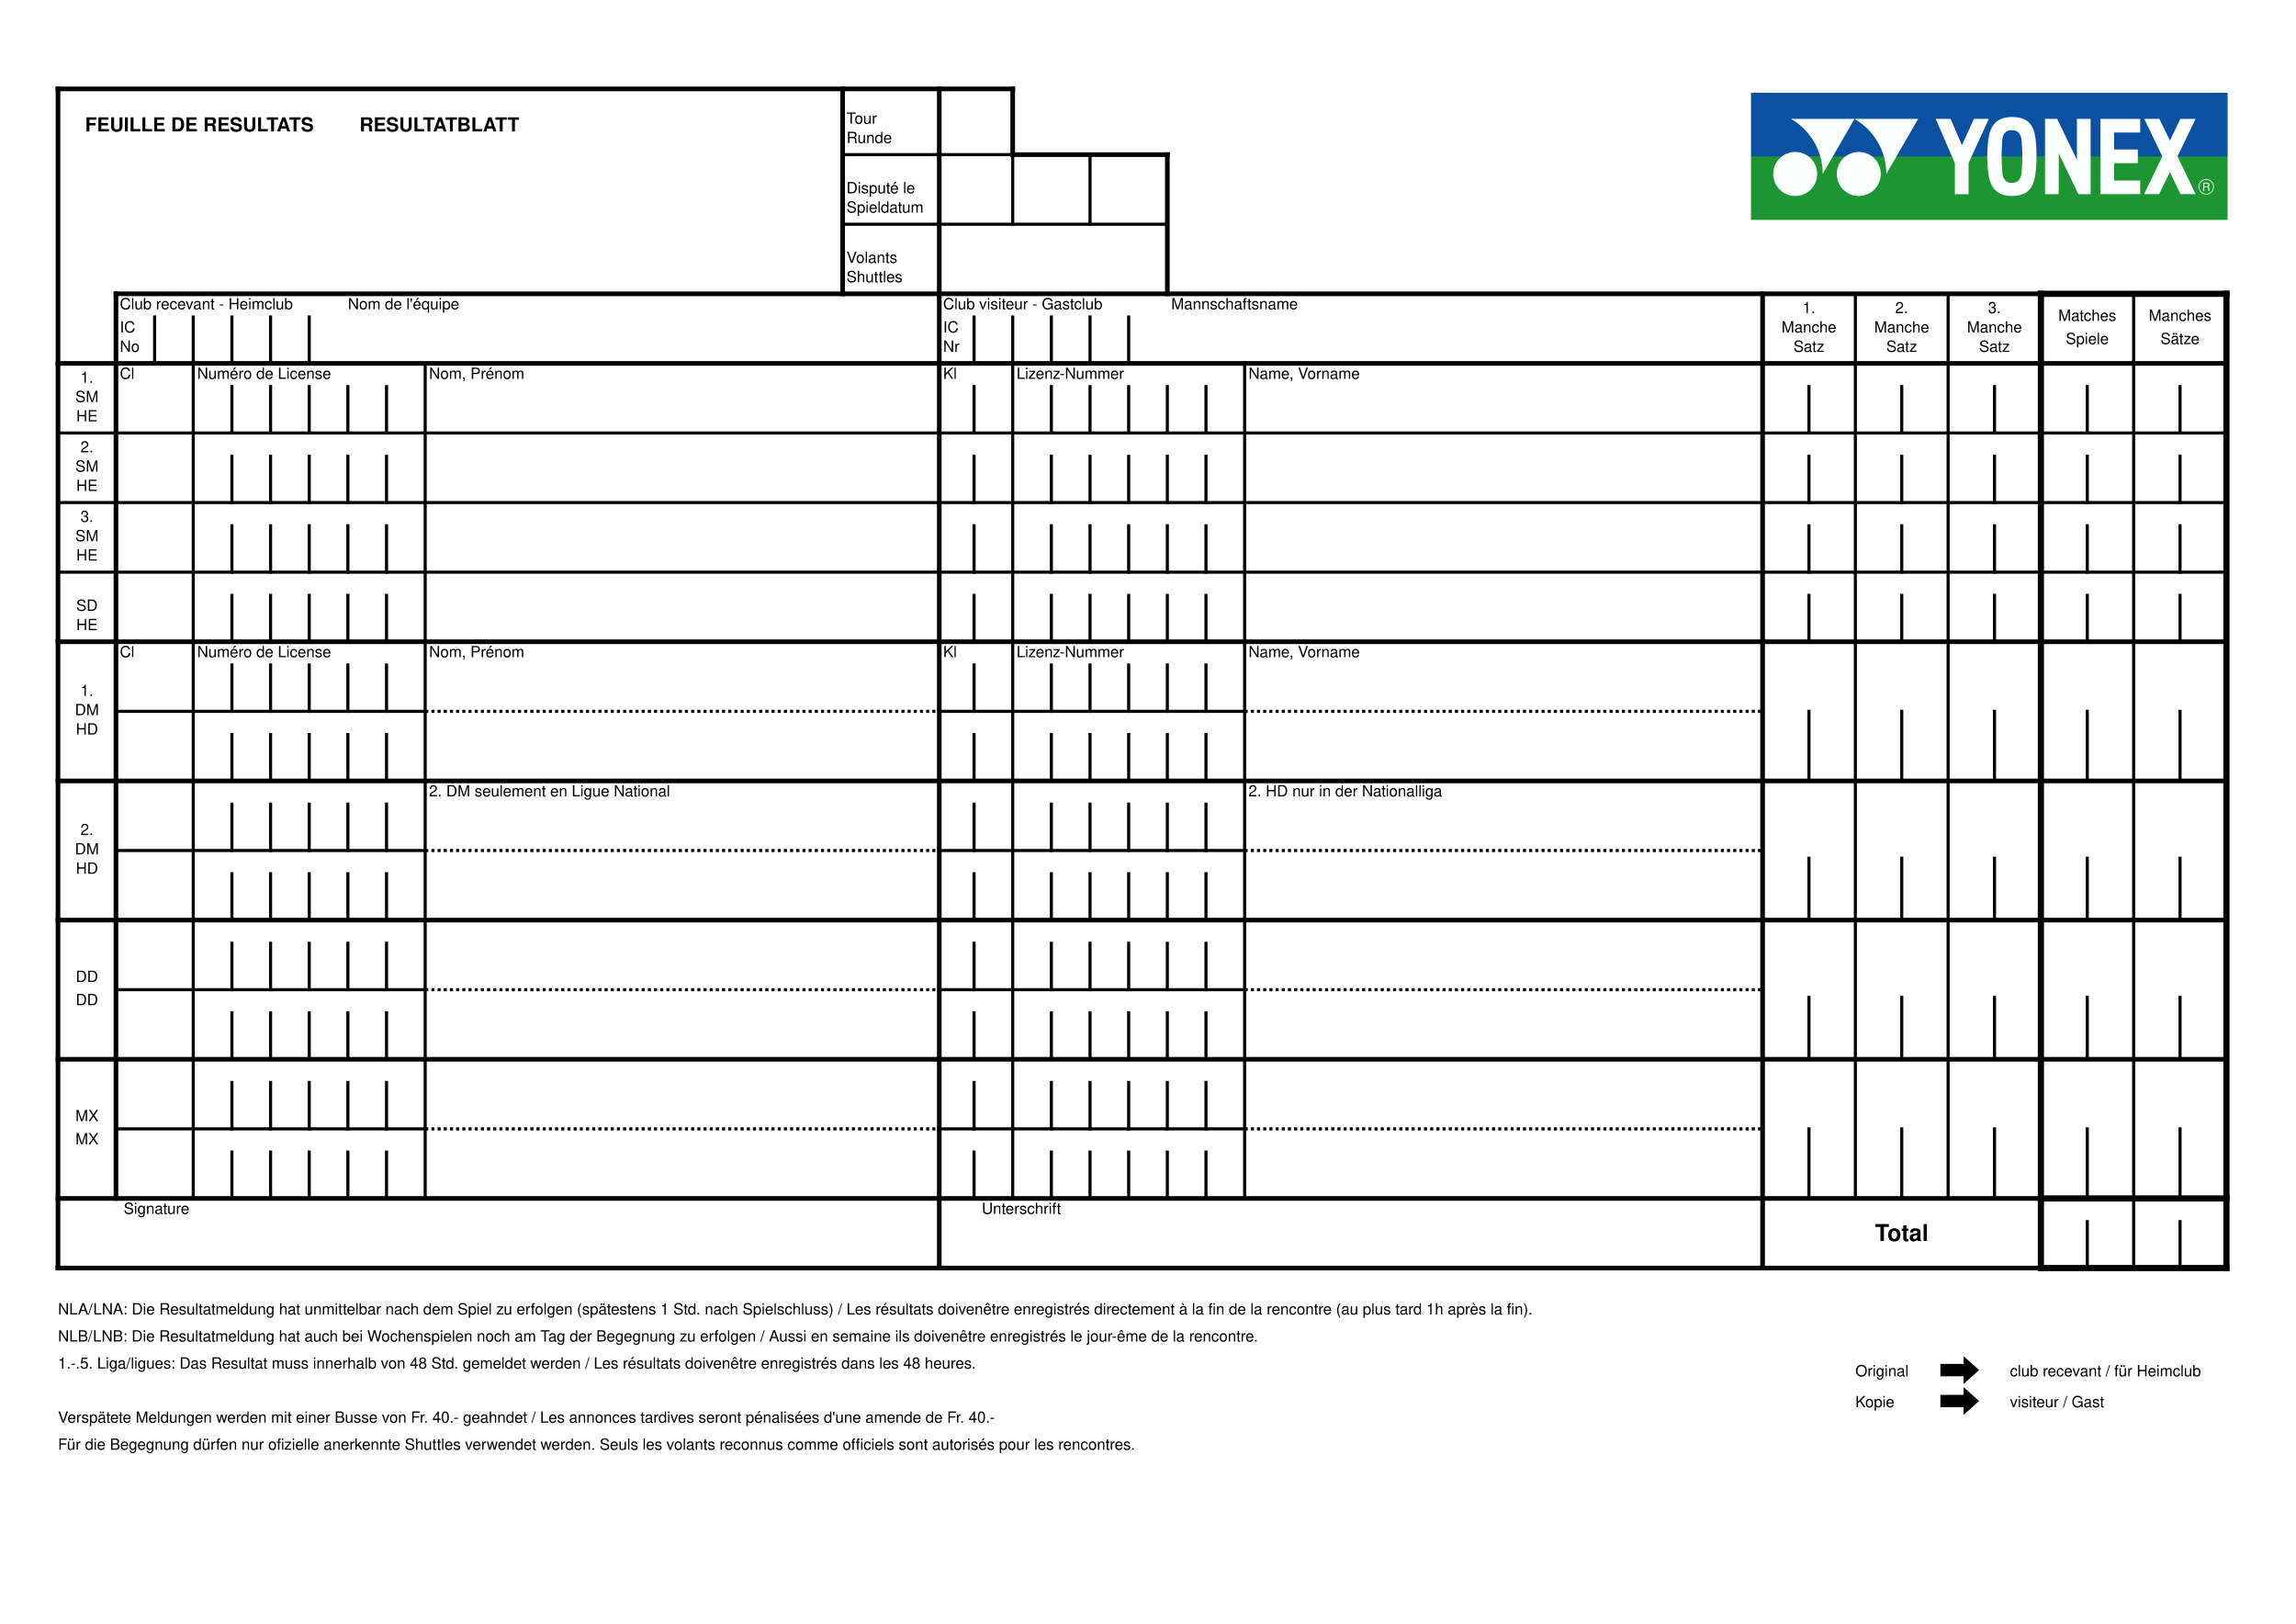
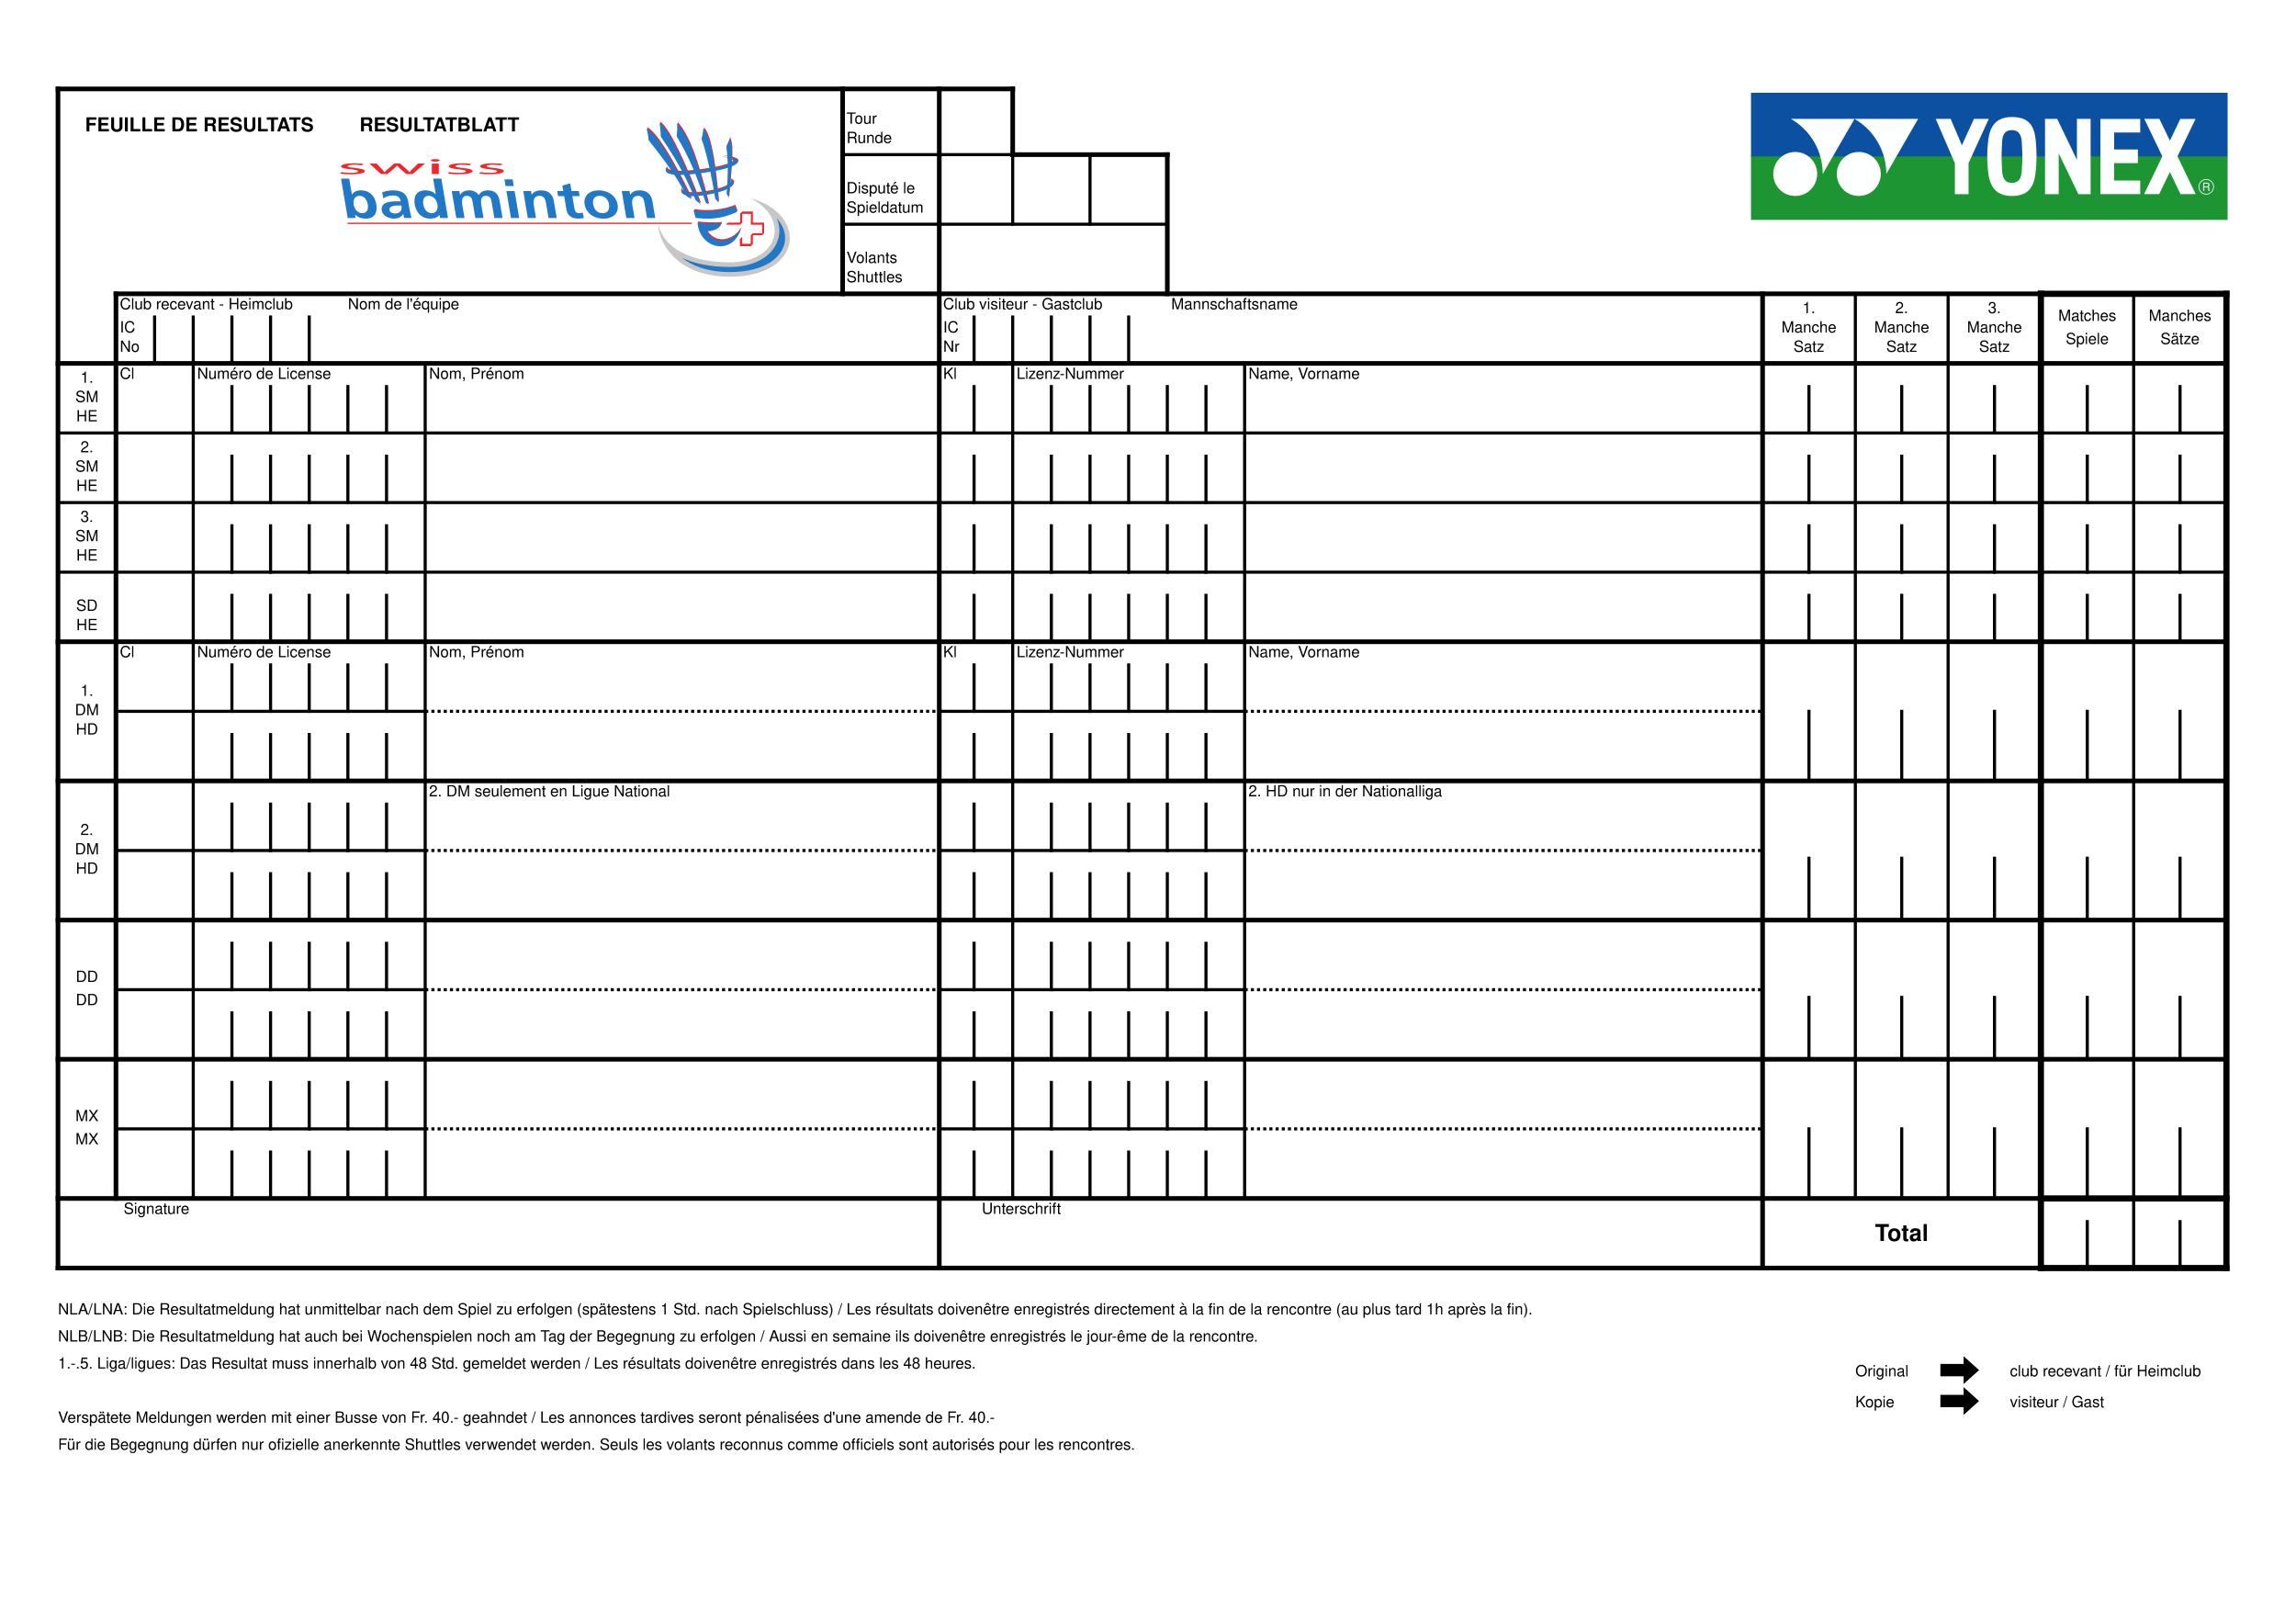
<svg xmlns="http://www.w3.org/2000/svg" version="1.1" viewBox="0 0 297 210">
  <style>
text {
	font-family: Helvetica;
	font-size: 2px;
	fill: #000000;
}
text.nla_entry {
	font-size: 4px;
}
text.nla_score {
	text-anchor: middle;
	font-size: 4px;	
}
line {
	stroke: #000;
	stroke-width: .4px;
	stroke-linecap: square;
}
line.thick {
	stroke-width: .6px;
}
line.verythick {
	stroke-width: .8px;
}
line.dotted {
	stroke-dasharray: .4;
	stroke-linecap: butt;
}
</style>
  <line x1="7.5" x2="7.5" y1="11.5" y2="164" class="thick" />
  <line x1="7.5" x2="131" y1="11.5" y2="11.5" class="thick" />
  <line x1="109" x2="109" y1="11.5" y2="38" class="thick" />
  <line x1="131" x2="131" y1="11.5" y2="20" class="thick" />
  <line x1="131" x2="151" y1="20" y2="20" class="thick" />
  <line x1="151" x2="151" y1="20" y2="38" class="thick" />
  <line x1="121.5" x2="121.5" y1="11.5" y2="164" class="thick" />
  <line x1="109" x2="131" y1="20" y2="20" />
  <line x1="109" x2="151" y1="29" y2="29" />
  <line x1="131" x2="131" y1="20" y2="29" />
  <line x1="141" x2="141" y1="20" y2="29" />
  <line x1="15" x2="264" y1="38" y2="38" class="thick" />
  <line x1="264" x2="288" y1="38" y2="38" class="verythick" />
  <line x1="7.5" x2="288" y1="47" y2="47" class="thick" />
  <line x1="15" x2="15" y1="38" y2="155" class="thick" />
  <line x1="20" x2="20" y1="41" y2="47" />
  <line x1="25" x2="25" y1="41" y2="47" />
  <line x1="30" x2="30" y1="41" y2="47" />
  <line x1="35" x2="35" y1="41" y2="47" />
  <line x1="40" x2="40" y1="41" y2="47" />
  <line x1="126" x2="126" y1="41" y2="47" />
  <line x1="131" x2="131" y1="41" y2="47" />
  <line x1="136" x2="136" y1="41" y2="47" />
  <line x1="141" x2="141" y1="41" y2="47" />
  <line x1="146" x2="146" y1="41" y2="47" />
  <line x1="228" x2="228" y1="38" y2="164" class="thick" />
  <line x1="240" x2="240" y1="38" y2="155" />
  <line x1="252" x2="252" y1="38" y2="155" />
  <line x1="264" x2="264" y1="38" y2="164" class="verythick" />
  <line x1="276" x2="276" y1="38" y2="164" />
  <line x1="288" x2="288" y1="38" y2="164" class="verythick" />
  <text style="font-size: 2.5px; font-weight:bold;" x="11" y="17">FEUILLE DE RESULTATS</text>
  <text style="font-size: 2.5px; font-weight:bold;" x="46.5" y="17">RESULTATBLATT</text>
  <text x="109.5" y="16">Tour</text>
  <text x="109.5" y="18.5">Runde</text>
  <text x="109.5" y="25">Disputé le</text>
  <text x="109.5" y="27.5">Spieldatum</text>
  <text x="109.5" y="34">Volants</text>
  <text x="109.5" y="36.5">Shuttles</text>
  <text x="15.5" y="40">Club recevant - Heimclub</text>
  <text x="45" y="40">Nom de l'équipe</text>
  <text x="15.5" y="43">IC</text>
  <text x="15.5" y="45.5">No</text>
  <text x="122" y="40">Club visiteur - Gastclub</text>
  <text x="151.5" y="40">Mannschaftsname</text>
  <text x="122" y="43">IC</text>
  <text x="122" y="45.5">Nr</text>
  <text text-anchor="middle" x="234" y="40.5">1.</text>
  <text text-anchor="middle" x="234" y="43">Manche</text>
  <text text-anchor="middle" x="234" y="45.5">Satz</text>
  <text text-anchor="middle" x="246" y="40.5">2.</text>
  <text text-anchor="middle" x="246" y="43">Manche</text>
  <text text-anchor="middle" x="246" y="45.5">Satz</text>
  <text text-anchor="middle" x="258" y="40.5">3.</text>
  <text text-anchor="middle" x="258" y="43">Manche</text>
  <text text-anchor="middle" x="258" y="45.5">Satz</text>
  <text text-anchor="middle" x="270" y="41.5">Matches</text>
  <text text-anchor="middle" x="270" y="44.5">Spiele</text>
  <text text-anchor="middle" x="282" y="41.5">Manches</text>
  <text text-anchor="middle" x="282" y="44.5">Sätze</text>
  <line x1="7.5" x2="288" y1="56" y2="56" />
  <line x1="7.5" x2="288" y1="65" y2="65" />
  <line x1="7.5" x2="288" y1="74" y2="74" />
  <line x1="7.5" x2="288" y1="83" y2="83" class="thick" />
  <line x1="7.5" x2="288" y1="101" y2="101" class="thick" />
  <line x1="7.5" x2="288" y1="119" y2="119" class="thick" />
  <line x1="7.5" x2="288" y1="137" y2="137" class="thick" />
  <line x1="25" x2="25" y1="47" y2="155" />
  <line x1="55" x2="55" y1="47" y2="155" />
  <line x1="131" x2="131" y1="47" y2="155" />
  <line x1="161" x2="161" y1="47" y2="155" />
  <line x1="15" x2="55" y1="92" y2="92" />
  <line x1="55" x2="121.5" y1="92" y2="92" class="dotted" />
  <line x1="121.5" x2="161" y1="92" y2="92" />
  <line x1="161" x2="228" y1="92" y2="92" class="dotted" />
  <line x1="15" x2="55" y1="110" y2="110" />
  <line x1="55" x2="121.5" y1="110" y2="110" class="dotted" />
  <line x1="121.5" x2="161" y1="110" y2="110" />
  <line x1="161" x2="228" y1="110" y2="110" class="dotted" />
  <line x1="15" x2="55" y1="128" y2="128" />
  <line x1="55" x2="121.5" y1="128" y2="128" class="dotted" />
  <line x1="121.5" x2="161" y1="128" y2="128" />
  <line x1="161" x2="228" y1="128" y2="128" class="dotted" />
  <line x1="15" x2="55" y1="146" y2="146" />
  <line x1="55" x2="121.5" y1="146" y2="146" class="dotted" />
  <line x1="121.5" x2="161" y1="146" y2="146" />
  <line x1="161" x2="228" y1="146" y2="146" class="dotted" />
  <line x1="7.5" x2="264" y1="155" y2="155" class="thick" />
  <line x1="264" x2="288" y1="155" y2="155" class="verythick" />
  <text x="15.5" y="49">Cl</text>
  <text x="15.5" y="85">Cl</text>
  <text x="25.5" y="49">Numéro de License</text>
  <text x="25.5" y="85">Numéro de License</text>
  <text x="55.5" y="49">Nom, Prénom</text>
  <text x="55.5" y="85">Nom, Prénom</text>
  <text x="122" y="49">Kl</text>
  <text x="122" y="85">Kl</text>
  <text x="131.5" y="49">Lizenz-Nummer</text>
  <text x="131.5" y="85">Lizenz-Nummer</text>
  <text x="161.5" y="49">Name, Vorname</text>
  <text x="161.5" y="85">Name, Vorname</text>
  <text x="55.5" y="103">2. DM seulement en Ligue National</text>
  <text x="161.5" y="103">2. HD nur in der Nationalliga</text>
  <text x="11.25" y="49.5" text-anchor="middle">1.</text>
  <text x="11.25" y="52" text-anchor="middle">SM</text>
  <text x="11.25" y="54.5" text-anchor="middle">HE</text>
  <text x="11.25" y="58.5" text-anchor="middle">2.</text>
  <text x="11.25" y="61" text-anchor="middle">SM</text>
  <text x="11.25" y="63.5" text-anchor="middle">HE</text>
  <text x="11.25" y="67.5" text-anchor="middle">3.</text>
  <text x="11.25" y="70" text-anchor="middle">SM</text>
  <text x="11.25" y="72.5" text-anchor="middle">HE</text>
  <text x="11.25" y="79" text-anchor="middle">SD</text>
  <text x="11.25" y="81.5" text-anchor="middle">HE</text>
  <text x="11.25" y="90" text-anchor="middle">1.</text>
  <text x="11.25" y="92.5" text-anchor="middle">DM</text>
  <text x="11.25" y="95" text-anchor="middle">HD</text>
  <text x="11.25" y="108" text-anchor="middle">2.</text>
  <text x="11.25" y="110.5" text-anchor="middle">DM</text>
  <text x="11.25" y="113" text-anchor="middle">HD</text>
  <text x="11.25" y="127" text-anchor="middle">DD</text>
  <text x="11.25" y="130" text-anchor="middle">DD</text>
  <text x="11.25" y="145" text-anchor="middle">MX</text>
  <text x="11.25" y="148" text-anchor="middle">MX</text>
  <text x="41" y="45" class="nla_entry" id="es_svg_teamname0" />
  <text x="147" y="45" class="nla_entry" id="es_svg_teamname1" />
  <text x="56" y="53.5" class="nla_entry" id="es_svg_1.HE_player0.0" />
  <text x="162" y="53.5" class="nla_entry" id="es_svg_1.HE_player1.0" />
  <text x="56" y="62.5" class="nla_entry" id="es_svg_2.HE_player0.0" />
  <text x="162" y="62.5" class="nla_entry" id="es_svg_2.HE_player1.0" />
  <text x="56" y="71.5" class="nla_entry" id="es_svg_3.HE_player0.0" />
  <text x="162" y="71.5" class="nla_entry" id="es_svg_3.HE_player1.0" />
  <text x="56" y="80.5" class="nla_entry" id="es_svg_DE_player0.0" />
  <text x="162" y="80.5" class="nla_entry" id="es_svg_DE_player1.0" />
  <text x="56" y="89.5" class="nla_entry" id="es_svg_1.HD_player0.0" />
  <text x="162" y="89.5" class="nla_entry" id="es_svg_1.HD_player1.0" />
  <text x="56" y="98.5" class="nla_entry" id="es_svg_1.HD_player0.1" />
  <text x="162" y="98.5" class="nla_entry" id="es_svg_1.HD_player1.1" />
  <text x="56" y="107.5" class="nla_entry" id="es_svg_2.HD_player0.0" />
  <text x="162" y="107.5" class="nla_entry" id="es_svg_2.HD_player1.0" />
  <text x="56" y="116.5" class="nla_entry" id="es_svg_2.HD_player0.1" />
  <text x="162" y="116.5" class="nla_entry" id="es_svg_2.HD_player1.1" />
  <text x="56" y="125.5" class="nla_entry" id="es_svg_DD_player0.0" />
  <text x="162" y="125.5" class="nla_entry" id="es_svg_DD_player1.0" />
  <text x="56" y="134.5" class="nla_entry" id="es_svg_DD_player0.1" />
  <text x="162" y="134.5" class="nla_entry" id="es_svg_DD_player1.1" />
  <text x="56" y="143.5" class="nla_entry" id="es_svg_GD_player0.0" />
  <text x="162" y="143.5" class="nla_entry" id="es_svg_GD_player1.0" />
  <text x="56" y="152.5" class="nla_entry" id="es_svg_GD_player0.1" />
  <text x="162" y="152.5" class="nla_entry" id="es_svg_GD_player1.1" />
  <text x="231" y="53.5" class="nla_score" id="es_svg_1.HE_score0_0" />
  <text x="237" y="53.5" class="nla_score" id="es_svg_1.HE_score0_1" />
  <text x="243" y="53.5" class="nla_score" id="es_svg_1.HE_score1_0" />
  <text x="249" y="53.5" class="nla_score" id="es_svg_1.HE_score1_1" />
  <text x="255" y="53.5" class="nla_score" id="es_svg_1.HE_score2_0" />
  <text x="261" y="53.5" class="nla_score" id="es_svg_1.HE_score2_1" />
  <text x="267" y="53.5" class="nla_score" id="es_svg_1.HE_matches0" />
  <text x="273" y="53.5" class="nla_score" id="es_svg_1.HE_matches1" />
  <text x="279" y="53.5" class="nla_score" id="es_svg_1.HE_games0" />
  <text x="285" y="53.5" class="nla_score" id="es_svg_1.HE_games1" />
  <text x="231" y="62.5" class="nla_score" id="es_svg_2.HE_score0_0" />
  <text x="237" y="62.5" class="nla_score" id="es_svg_2.HE_score0_1" />
  <text x="243" y="62.5" class="nla_score" id="es_svg_2.HE_score1_0" />
  <text x="249" y="62.5" class="nla_score" id="es_svg_2.HE_score1_1" />
  <text x="255" y="62.5" class="nla_score" id="es_svg_2.HE_score2_0" />
  <text x="261" y="62.5" class="nla_score" id="es_svg_2.HE_score2_1" />
  <text x="267" y="62.5" class="nla_score" id="es_svg_2.HE_matches0" />
  <text x="273" y="62.5" class="nla_score" id="es_svg_2.HE_matches1" />
  <text x="279" y="62.5" class="nla_score" id="es_svg_2.HE_games0" />
  <text x="285" y="62.5" class="nla_score" id="es_svg_2.HE_games1" />
  <text x="231" y="71.5" class="nla_score" id="es_svg_3.HE_score0_0" />
  <text x="237" y="71.5" class="nla_score" id="es_svg_3.HE_score0_1" />
  <text x="243" y="71.5" class="nla_score" id="es_svg_3.HE_score1_0" />
  <text x="249" y="71.5" class="nla_score" id="es_svg_3.HE_score1_1" />
  <text x="255" y="71.5" class="nla_score" id="es_svg_3.HE_score2_0" />
  <text x="261" y="71.5" class="nla_score" id="es_svg_3.HE_score2_1" />
  <text x="267" y="71.5" class="nla_score" id="es_svg_3.HE_matches0" />
  <text x="273" y="71.5" class="nla_score" id="es_svg_3.HE_matches1" />
  <text x="279" y="71.5" class="nla_score" id="es_svg_3.HE_games0" />
  <text x="285" y="71.5" class="nla_score" id="es_svg_3.HE_games1" />
  <text x="231" y="80.5" class="nla_score" id="es_svg_DE_score0_0" />
  <text x="237" y="80.5" class="nla_score" id="es_svg_DE_score0_1" />
  <text x="243" y="80.5" class="nla_score" id="es_svg_DE_score1_0" />
  <text x="249" y="80.5" class="nla_score" id="es_svg_DE_score1_1" />
  <text x="255" y="80.5" class="nla_score" id="es_svg_DE_score2_0" />
  <text x="261" y="80.5" class="nla_score" id="es_svg_DE_score2_1" />
  <text x="267" y="80.5" class="nla_score" id="es_svg_DE_matches0" />
  <text x="273" y="80.5" class="nla_score" id="es_svg_DE_matches1" />
  <text x="279" y="80.5" class="nla_score" id="es_svg_DE_games0" />
  <text x="285" y="80.5" class="nla_score" id="es_svg_DE_games1" />
  <text x="231" y="98.5" class="nla_score" id="es_svg_1.HD_score0_0" />
  <text x="237" y="98.5" class="nla_score" id="es_svg_1.HD_score0_1" />
  <text x="243" y="98.5" class="nla_score" id="es_svg_1.HD_score1_0" />
  <text x="249" y="98.5" class="nla_score" id="es_svg_1.HD_score1_1" />
  <text x="255" y="98.5" class="nla_score" id="es_svg_1.HD_score2_0" />
  <text x="261" y="98.5" class="nla_score" id="es_svg_1.HD_score2_1" />
  <text x="267" y="98.5" class="nla_score" id="es_svg_1.HD_matches0" />
  <text x="273" y="98.5" class="nla_score" id="es_svg_1.HD_matches1" />
  <text x="279" y="98.5" class="nla_score" id="es_svg_1.HD_games0" />
  <text x="285" y="98.5" class="nla_score" id="es_svg_1.HD_games1" />
  <text x="231" y="116.5" class="nla_score" id="es_svg_2.HD_score0_0" />
  <text x="237" y="116.5" class="nla_score" id="es_svg_2.HD_score0_1" />
  <text x="243" y="116.5" class="nla_score" id="es_svg_2.HD_score1_0" />
  <text x="249" y="116.5" class="nla_score" id="es_svg_2.HD_score1_1" />
  <text x="255" y="116.5" class="nla_score" id="es_svg_2.HD_score2_0" />
  <text x="261" y="116.5" class="nla_score" id="es_svg_2.HD_score2_1" />
  <text x="267" y="116.5" class="nla_score" id="es_svg_2.HD_matches0" />
  <text x="273" y="116.5" class="nla_score" id="es_svg_2.HD_matches1" />
  <text x="279" y="116.5" class="nla_score" id="es_svg_2.HD_games0" />
  <text x="285" y="116.5" class="nla_score" id="es_svg_2.HD_games1" />
  <text x="231" y="134.5" class="nla_score" id="es_svg_DD_score0_0" />
  <text x="237" y="134.5" class="nla_score" id="es_svg_DD_score0_1" />
  <text x="243" y="134.5" class="nla_score" id="es_svg_DD_score1_0" />
  <text x="249" y="134.5" class="nla_score" id="es_svg_DD_score1_1" />
  <text x="255" y="134.5" class="nla_score" id="es_svg_DD_score2_0" />
  <text x="261" y="134.5" class="nla_score" id="es_svg_DD_score2_1" />
  <text x="267" y="134.5" class="nla_score" id="es_svg_DD_matches0" />
  <text x="273" y="134.5" class="nla_score" id="es_svg_DD_matches1" />
  <text x="279" y="134.5" class="nla_score" id="es_svg_DD_games0" />
  <text x="285" y="134.5" class="nla_score" id="es_svg_DD_games1" />
  <text x="231" y="152.5" class="nla_score" id="es_svg_GD_score0_0" />
  <text x="237" y="152.5" class="nla_score" id="es_svg_GD_score0_1" />
  <text x="243" y="152.5" class="nla_score" id="es_svg_GD_score1_0" />
  <text x="249" y="152.5" class="nla_score" id="es_svg_GD_score1_1" />
  <text x="255" y="152.5" class="nla_score" id="es_svg_GD_score2_0" />
  <text x="261" y="152.5" class="nla_score" id="es_svg_GD_score2_1" />
  <text x="267" y="152.5" class="nla_score" id="es_svg_GD_matches0" />
  <text x="273" y="152.5" class="nla_score" id="es_svg_GD_matches1" />
  <text x="279" y="152.5" class="nla_score" id="es_svg_GD_games0" />
  <text x="285" y="152.5" class="nla_score" id="es_svg_GD_games1" />
  <text x="246" y="160.5" text-anchor="middle" style="font-weight: bold; font-size: 3px;">Total</text>
  <line x1="270" x2="270" y1="158" y2="164" />
  <line x1="282" x2="282" y1="158" y2="164" />
  <text x="267" y="161" class="nla_score" id="es_svg_sum_matches0" />
  <text x="273" y="161" class="nla_score" id="es_svg_sum_matches1" />
  <text x="279" y="161" class="nla_score" id="es_svg_sum_games0" />
  <text x="285" y="161" class="nla_score" id="es_svg_sum_games1" />
  <line x1="30" x2="30" y1="50" y2="56" />
  <line x1="35" x2="35" y1="50" y2="56" />
  <line x1="40" x2="40" y1="50" y2="56" />
  <line x1="45" x2="45" y1="50" y2="56" />
  <line x1="50" x2="50" y1="50" y2="56" />
  <line x1="126" x2="126" y1="50" y2="56" />
  <line x1="136" x2="136" y1="50" y2="56" />
  <line x1="141" x2="141" y1="50" y2="56" />
  <line x1="146" x2="146" y1="50" y2="56" />
  <line x1="151" x2="151" y1="50" y2="56" />
  <line x1="156" x2="156" y1="50" y2="56" />
  <line x1="234" x2="234" y1="50" y2="56" />
  <line x1="246" x2="246" y1="50" y2="56" />
  <line x1="258" x2="258" y1="50" y2="56" />
  <line x1="270" x2="270" y1="50" y2="56" />
  <line x1="282" x2="282" y1="50" y2="56" />
  <line x1="30" x2="30" y1="59" y2="65" />
  <line x1="35" x2="35" y1="59" y2="65" />
  <line x1="40" x2="40" y1="59" y2="65" />
  <line x1="45" x2="45" y1="59" y2="65" />
  <line x1="50" x2="50" y1="59" y2="65" />
  <line x1="126" x2="126" y1="59" y2="65" />
  <line x1="136" x2="136" y1="59" y2="65" />
  <line x1="141" x2="141" y1="59" y2="65" />
  <line x1="146" x2="146" y1="59" y2="65" />
  <line x1="151" x2="151" y1="59" y2="65" />
  <line x1="156" x2="156" y1="59" y2="65" />
  <line x1="234" x2="234" y1="59" y2="65" />
  <line x1="246" x2="246" y1="59" y2="65" />
  <line x1="258" x2="258" y1="59" y2="65" />
  <line x1="270" x2="270" y1="59" y2="65" />
  <line x1="282" x2="282" y1="59" y2="65" />
  <line x1="30" x2="30" y1="68" y2="74" />
  <line x1="35" x2="35" y1="68" y2="74" />
  <line x1="40" x2="40" y1="68" y2="74" />
  <line x1="45" x2="45" y1="68" y2="74" />
  <line x1="50" x2="50" y1="68" y2="74" />
  <line x1="126" x2="126" y1="68" y2="74" />
  <line x1="136" x2="136" y1="68" y2="74" />
  <line x1="141" x2="141" y1="68" y2="74" />
  <line x1="146" x2="146" y1="68" y2="74" />
  <line x1="151" x2="151" y1="68" y2="74" />
  <line x1="156" x2="156" y1="68" y2="74" />
  <line x1="234" x2="234" y1="68" y2="74" />
  <line x1="246" x2="246" y1="68" y2="74" />
  <line x1="258" x2="258" y1="68" y2="74" />
  <line x1="270" x2="270" y1="68" y2="74" />
  <line x1="282" x2="282" y1="68" y2="74" />
  <line x1="30" x2="30" y1="77" y2="83" />
  <line x1="35" x2="35" y1="77" y2="83" />
  <line x1="40" x2="40" y1="77" y2="83" />
  <line x1="45" x2="45" y1="77" y2="83" />
  <line x1="50" x2="50" y1="77" y2="83" />
  <line x1="126" x2="126" y1="77" y2="83" />
  <line x1="136" x2="136" y1="77" y2="83" />
  <line x1="141" x2="141" y1="77" y2="83" />
  <line x1="146" x2="146" y1="77" y2="83" />
  <line x1="151" x2="151" y1="77" y2="83" />
  <line x1="156" x2="156" y1="77" y2="83" />
  <line x1="234" x2="234" y1="77" y2="83" />
  <line x1="246" x2="246" y1="77" y2="83" />
  <line x1="258" x2="258" y1="77" y2="83" />
  <line x1="270" x2="270" y1="77" y2="83" />
  <line x1="282" x2="282" y1="77" y2="83" />
  <line x1="30" x2="30" y1="86" y2="92" />
  <line x1="35" x2="35" y1="86" y2="92" />
  <line x1="40" x2="40" y1="86" y2="92" />
  <line x1="45" x2="45" y1="86" y2="92" />
  <line x1="50" x2="50" y1="86" y2="92" />
  <line x1="126" x2="126" y1="86" y2="92" />
  <line x1="136" x2="136" y1="86" y2="92" />
  <line x1="141" x2="141" y1="86" y2="92" />
  <line x1="146" x2="146" y1="86" y2="92" />
  <line x1="151" x2="151" y1="86" y2="92" />
  <line x1="156" x2="156" y1="86" y2="92" />
  <line x1="30" x2="30" y1="95" y2="101" />
  <line x1="35" x2="35" y1="95" y2="101" />
  <line x1="40" x2="40" y1="95" y2="101" />
  <line x1="45" x2="45" y1="95" y2="101" />
  <line x1="50" x2="50" y1="95" y2="101" />
  <line x1="126" x2="126" y1="95" y2="101" />
  <line x1="136" x2="136" y1="95" y2="101" />
  <line x1="141" x2="141" y1="95" y2="101" />
  <line x1="146" x2="146" y1="95" y2="101" />
  <line x1="151" x2="151" y1="95" y2="101" />
  <line x1="156" x2="156" y1="95" y2="101" />
  <line x1="234" x2="234" y1="92" y2="101" />
  <line x1="246" x2="246" y1="92" y2="101" />
  <line x1="258" x2="258" y1="92" y2="101" />
  <line x1="270" x2="270" y1="92" y2="101" />
  <line x1="282" x2="282" y1="92" y2="101" />
  <line x1="30" x2="30" y1="104" y2="110" />
  <line x1="35" x2="35" y1="104" y2="110" />
  <line x1="40" x2="40" y1="104" y2="110" />
  <line x1="45" x2="45" y1="104" y2="110" />
  <line x1="50" x2="50" y1="104" y2="110" />
  <line x1="126" x2="126" y1="104" y2="110" />
  <line x1="136" x2="136" y1="104" y2="110" />
  <line x1="141" x2="141" y1="104" y2="110" />
  <line x1="146" x2="146" y1="104" y2="110" />
  <line x1="151" x2="151" y1="104" y2="110" />
  <line x1="156" x2="156" y1="104" y2="110" />
  <line x1="30" x2="30" y1="113" y2="119" />
  <line x1="35" x2="35" y1="113" y2="119" />
  <line x1="40" x2="40" y1="113" y2="119" />
  <line x1="45" x2="45" y1="113" y2="119" />
  <line x1="50" x2="50" y1="113" y2="119" />
  <line x1="126" x2="126" y1="113" y2="119" />
  <line x1="136" x2="136" y1="113" y2="119" />
  <line x1="141" x2="141" y1="113" y2="119" />
  <line x1="146" x2="146" y1="113" y2="119" />
  <line x1="151" x2="151" y1="113" y2="119" />
  <line x1="156" x2="156" y1="113" y2="119" />
  <line x1="234" x2="234" y1="111" y2="119" />
  <line x1="246" x2="246" y1="111" y2="119" />
  <line x1="258" x2="258" y1="111" y2="119" />
  <line x1="270" x2="270" y1="111" y2="119" />
  <line x1="282" x2="282" y1="111" y2="119" />
  <line x1="30" x2="30" y1="122" y2="128" />
  <line x1="35" x2="35" y1="122" y2="128" />
  <line x1="40" x2="40" y1="122" y2="128" />
  <line x1="45" x2="45" y1="122" y2="128" />
  <line x1="50" x2="50" y1="122" y2="128" />
  <line x1="126" x2="126" y1="122" y2="128" />
  <line x1="136" x2="136" y1="122" y2="128" />
  <line x1="141" x2="141" y1="122" y2="128" />
  <line x1="146" x2="146" y1="122" y2="128" />
  <line x1="151" x2="151" y1="122" y2="128" />
  <line x1="156" x2="156" y1="122" y2="128" />
  <line x1="30" x2="30" y1="131" y2="137" />
  <line x1="35" x2="35" y1="131" y2="137" />
  <line x1="40" x2="40" y1="131" y2="137" />
  <line x1="45" x2="45" y1="131" y2="137" />
  <line x1="50" x2="50" y1="131" y2="137" />
  <line x1="126" x2="126" y1="131" y2="137" />
  <line x1="136" x2="136" y1="131" y2="137" />
  <line x1="141" x2="141" y1="131" y2="137" />
  <line x1="146" x2="146" y1="131" y2="137" />
  <line x1="151" x2="151" y1="131" y2="137" />
  <line x1="156" x2="156" y1="131" y2="137" />
  <line x1="234" x2="234" y1="129" y2="137" />
  <line x1="246" x2="246" y1="129" y2="137" />
  <line x1="258" x2="258" y1="129" y2="137" />
  <line x1="270" x2="270" y1="129" y2="137" />
  <line x1="282" x2="282" y1="129" y2="137" />
  <line x1="30" x2="30" y1="140" y2="146" />
  <line x1="35" x2="35" y1="140" y2="146" />
  <line x1="40" x2="40" y1="140" y2="146" />
  <line x1="45" x2="45" y1="140" y2="146" />
  <line x1="50" x2="50" y1="140" y2="146" />
  <line x1="126" x2="126" y1="140" y2="146" />
  <line x1="136" x2="136" y1="140" y2="146" />
  <line x1="141" x2="141" y1="140" y2="146" />
  <line x1="146" x2="146" y1="140" y2="146" />
  <line x1="151" x2="151" y1="140" y2="146" />
  <line x1="156" x2="156" y1="140" y2="146" />
  <line x1="30" x2="30" y1="149" y2="155" />
  <line x1="35" x2="35" y1="149" y2="155" />
  <line x1="40" x2="40" y1="149" y2="155" />
  <line x1="45" x2="45" y1="149" y2="155" />
  <line x1="50" x2="50" y1="149" y2="155" />
  <line x1="126" x2="126" y1="149" y2="155" />
  <line x1="136" x2="136" y1="149" y2="155" />
  <line x1="141" x2="141" y1="149" y2="155" />
  <line x1="146" x2="146" y1="149" y2="155" />
  <line x1="151" x2="151" y1="149" y2="155" />
  <line x1="156" x2="156" y1="149" y2="155" />
  <line x1="234" x2="234" y1="146" y2="155" />
  <line x1="246" x2="246" y1="146" y2="155" />
  <line x1="258" x2="258" y1="146" y2="155" />
  <line x1="270" x2="270" y1="146" y2="155" />
  <line x1="282" x2="282" y1="146" y2="155" />
  <line x1="7.5" x2="264" y1="164" y2="164" class="thick" />
  <line x1="264" x2="288" y1="164" y2="164" class="verythick" />
  <text x="7.5" y="170">NLA/LNA: Die Resultatmeldung hat unmittelbar nach dem Spiel zu erfolgen (spätestens 1 Std. nach Spielschluss) / Les résultats doivenêtre enregistrés directement à la fin de la rencontre (au plus tard 1h après la fin).</text>
  <text x="7.5" y="173.5">NLB/LNB: Die Resultatmeldung hat auch bei Wochenspielen noch am Tag der Begegnung zu erfolgen / Aussi en semaine ils doivenêtre enregistrés le jour-ême de la rencontre.</text>
  <text x="7.5" y="177">1.-.5. Liga/ligues: Das Resultat muss innerhalb von 48 Std. gemeldet werden / Les résultats doivenêtre enregistrés dans les 48 heures.</text>
  <text x="7.5" y="184">Verspätete Meldungen werden mit einer Busse von Fr. 40.- geahndet / Les annonces tardives seront pénalisées d'une amende de Fr. 40.-</text>
  <text x="7.5" y="187.5">Für die Begegnung dürfen nur ofizielle anerkennte Shuttles verwendet werden. Seuls les volants reconnus comme officiels sont autorisés pour les rencontres.</text>
  <text x="16" y="157">Signature</text>
  <text x="127" y="157">Unterschrift</text>
  <text x="240" y="178">Original</text>
  <text x="240" y="182">Kopie</text>
  <text x="260" y="178">club recevant / für Heimclub</text>
  <text x="260" y="182">visiteur / Gast</text>
  <path d="M 251 178 v -1.6 h 3 v -1 l 2 1.8 l -2 1.8 v -1 z" fill="#000" />
  <path d="M 251 182 v -1.6 h 3 v -1 l 2 1.8 l -2 1.8 v -1 z" fill="#000" />
  <g>
    <path fill="#1d9533" d="m 226.5,20.162 h 39.013 v -3.641 l 4.02,7.606 v -3.965 h 18.619 v 8.282 H 226.5 Z" />
    <path fill="#0b50a1" d="M 269.534,20.224 H 288.153 V 12 H 226.5 v 8.224 h 39.013 v -3.64 l 4.02,7.605 z" />
    <path fill="#feffff" d="m 240.444,25.348 c 1.565,0 2.845,-1.273 2.845,-2.851 0,-1.572 -1.28,-2.845 -2.845,-2.845 -1.578,0 -2.843,1.273 -2.843,2.845 0,1.578 1.266,2.851 2.843,2.851" />
    <path fill="#feffff" d="m 248.119,15.376 h -8.227 c 2.454,1.421 4.114,4.08 4.114,7.122 l 4.113,-7.121 z" />
    <path fill="#feffff" d="m 239.893,15.376 h -8.227 c 2.467,1.421 4.113,4.08 4.113,7.122 l 4.113,-7.121 z" />
    <path fill="#feffff" d="m 232.221,25.348 c 1.579,0 2.844,-1.273 2.844,-2.851 0,-1.572 -1.265,-2.845 -2.844,-2.845 -1.575,0 -2.843,1.273 -2.843,2.845 0,1.578 1.268,2.851 2.843,2.851" />
    <path fill="#feffff" d="m 261.601,20.23 c 0,-0.889 -0.063,-1.335 -0.063,-1.594 0,-0.922 -0.243,-1.801 -1.287,-1.801 -1.1,0 -1.275,0.861 -1.275,1.801 0,0.247 -0.059,0.721 -0.059,1.594 0,0.85 0.052,1.403 0.057,1.617 0.027,1.321 0.454,1.803 1.263,1.803 0.811,0 1.287,-0.451 1.302,-1.818 0,-0.236 0.062,-0.657 0.062,-1.602 m 1.837,0.015 c 0,0.643 -0.052,1.359 -0.071,1.586 -0.162,1.985 -0.669,3.518 -3.116,3.518 -2.362,0 -2.981,-1.597 -3.114,-3.518 -0.006,-0.116 -0.077,-0.737 -0.077,-1.603 0,-0.777 0.064,-1.392 0.079,-1.594 0.131,-1.779 0.655,-3.502 3.112,-3.502 2.606,0 3.002,1.649 3.122,3.502 0.012,0.185 0.065,0.864 0.065,1.61" />
    <path fill="#feffff" d="m 255.337,15.374 -1.553,3.416 -1.456,-3.416 h -1.934 l 2.479,5.741 v 3.997 h 1.77 v -4.011 l 2.618,-5.726 z" />
    <path fill="#feffff" d="m 271.7,15.376 v 9.734 h 5.151 V 23.351 H 273.471 V 21.096 h 3.072 v -1.75 -0.012 h -0.012 -3.055 v -2.193 h 3.372 v -1.764 h -5.151 z" />
    <path fill="#feffff" d="m 281.673,20.227 2.336,-4.85 h -1.955 -0.009 l -0.012,0.006 -1.344,2.807 -1.36,-2.814 h -1.953 l 2.332,4.849 -2.353,4.883 h 1.945 l 1.387,-2.861 1.373,2.861 h 1.962 l -2.353,-4.883 z" />
    <path fill="#feffff" d="m 268.662,15.375 v 5.295 l -2.554,-5.295 h -1.572 v 9.738 h 1.77 v -5.283 l 2.543,5.282 h 1.582 v -9.737 h -1.769 z" />
    <path fill="#feffff" d="m 284.993,23.62 h 0.469 c 0.167,0 0.33,0.03 0.344,0.276 0.006,0.141 -0.034,0.19 -0.141,0.264 0.11,0.07 0.123,0.099 0.125,0.277 0,0.136 0.012,0.187 0.058,0.222 v 0.034 h -0.167 c -0.018,-0.05 -0.027,-0.094 -0.03,-0.136 -0.012,-0.128 0.051,-0.329 -0.176,-0.329 h -0.341 v 0.464 h -0.14 v -1.075 z m 0.14,0.123 v 0.366 h 0.334 c 0.091,0 0.184,-0.021 0.198,-0.16 0.018,-0.184 -0.113,-0.206 -0.2,-0.206 z m 0.254,1.325 c 0.494,0 0.903,-0.408 0.903,-0.911 0,-0.495 -0.409,-0.904 -0.903,-0.904 -0.495,0 -0.904,0.409 -0.904,0.904 0,0.502 0.409,0.911 0.904,0.911 m -1,-0.911 c 0,-0.55 0.452,-1.001 1,-1.001 0.548,0 1,0.452 1,1.001 0,0.556 -0.452,1.008 -1,1.008 -0.549,0 -1,-0.453 -1,-1.008" />
  </g>
+   <g>
+     <path style="fill:#ee272c;" d="m 95.923,29.334 c -0.76,1.514 -3.173,2.491 -4.462,0.442 1.642,-0.093 1.873,-0.833 1.933,-1.073 -0.753,0.112 -2.6,0.043 -3.1,-0.072 0.313,3.52 4.679,4.34 5.629,0.703" />
+     <path style="fill:#ee272c;" d="m 95.407,27.258 c -1.349,0.574 -2.738,1.096 -5.353,0.772 l -0.271,-0.993 c 1.964,0.34 3.998,0.017 5.347,-0.557 l 0.277,0.777" />
+     <path style="fill:#ee272c;" d="m 86.346,21.424 c -0.192,0.452 0.356,0.959 4.331,0.452 3.974,-0.507 5.715,-1.398 2.686,-1.795 3.591,0.247 2.686,1.458 -2.576,2.157 -4.31,0.572 -5.002,-0.019 -4.44,-0.814" />
+     <path style="fill:#ee272c;" d="m 88.237,24.151 c -0.11,0.795 1.261,0.891 3.563,0.48 2.302,-0.411 3.166,-1.165 2.673,-1.549 0.754,0.123 1.124,1.165 -2.563,1.877 -3.686,0.713 -3.906,-0.247 -3.673,-0.808" />
+     <path style="fill:#ee272c;" d="M 89.525,25.618 88.895,25.22 c -1.343,-2.823 -4.125,-6.236 -4.934,-7.263 0.041,-0.315 -0.247,-1.508 -0.247,-1.508 1.878,0.959 5.29,8.045 5.811,9.168" />
+     <path style="fill:#ee272c;" d="m 90.692,26.267 c 0,0 -0.45,-0.368 -0.614,-0.512 -0.921,-2.088 -1.924,-4.483 -4.524,-8.229 0,-0.512 -0.123,-1.597 -0.164,-1.801 1.801,1.187 5.097,10.031 5.302,10.543" />
+     <path style="fill:#ee272c;" d="m 91.736,26.329 c 0,0 -0.123,-0.123 -0.368,-0.266 -1.331,-3.869 -2.088,-5.773 -3.767,-8.598 0.102,-0.655 0.082,-1.187 0.061,-1.679 1.453,1.597 2.6,4.586 4.074,10.543" />
+     <path style="fill:#ee272c;" d="m 93.026,26.083 c 0,0 -0.205,-0.328 -0.43,-0.512 -0.491,-3.296 -1.351,-6.715 -1.781,-7.759 0.164,-0.368 0.246,-1.331 0.246,-1.331 1.331,1.228 1.801,8.188 1.965,9.601" />
+     <path style="fill:#ee272c;" d="m 94.336,25.448 c 0,0 -0.123,-0.368 -0.266,-0.532 0.205,-2.682 0.205,-4.238 -0.041,-6.121 0.164,-0.287 0.389,-0.86 0.43,-1.065 0.389,1.024 0.409,1.883 -0.123,7.718" />
+     <path style="fill:#c8c7c7;" d="m 85.216,29.15 c 0.417,2.082 2.884,4.775 9.226,4.775 6.343,0 7.816,-5.683 2.626,-8.295 7.581,2.113 6.711,10.159 -2.655,10.159 -8.006,0 -9.448,-5.892 -9.197,-6.638" />
+     <path style="fill:#2078c6;" d="m 100.819,29.815 c 0,0.303 -0.035,0.608 -0.107,0.911 -0.548,2.309 -3.009,3.801 -6.27,3.801 -2.673,0 -4.719,-0.469 -6.246,-1.194 1.251,0.98 3.208,1.851 6.217,1.851 4.853,0 6.868,-2.139 7.119,-3.972 0.018,-0.135 0.028,-0.273 0.028,-0.413 0,-0.836 -0.338,-1.738 -1.066,-2.549 0.207,0.508 0.326,1.032 0.326,1.564" />
+     <path style="fill:#2078c6;" d="m 95.849,29.491 c -0.76,1.514 -3.173,2.491 -4.462,0.442 1.642,-0.093 1.873,-0.833 1.933,-1.073 -0.753,0.112 -2.6,0.043 -3.1,-0.072 0.313,3.52 4.679,4.34 5.629,0.703" />
+     <path style="fill:#2078c6;" d="m 95.333,27.414 c -1.349,0.574 -2.738,1.096 -5.353,0.772 l -0.271,-0.993 c 1.964,0.34 3.998,0.017 5.347,-0.557 l 0.277,0.777" />
+     <path style="fill:#2078c6;" d="m 86.271,21.581 c -0.192,0.452 0.356,0.959 4.331,0.452 3.974,-0.507 5.715,-1.398 2.686,-1.795 3.591,0.247 2.686,1.458 -2.576,2.157 -4.31,0.572 -5.002,-0.019 -4.44,-0.814" />
+     <path style="fill:#2078c6;" d="m 88.163,24.308 c -0.11,0.795 1.261,0.891 3.563,0.48 2.302,-0.411 3.166,-1.165 2.673,-1.549 0.754,0.123 1.124,1.165 -2.563,1.878 -3.687,0.713 -3.906,-0.247 -3.673,-0.809" />
+     <path style="fill:#2078c6;" d="m 89.451,25.774 -0.631,-0.397 c -1.343,-2.823 -4.125,-6.236 -4.934,-7.263 0.041,-0.315 -0.247,-1.508 -0.247,-1.508 1.878,0.959 5.29,8.045 5.811,9.168" />
+     <path style="fill:#2078c6;" d="m 90.618,26.424 c 0,0 -0.45,-0.368 -0.614,-0.512 -0.921,-2.088 -1.924,-4.483 -4.524,-8.229 0,-0.512 -0.123,-1.597 -0.164,-1.801 1.801,1.187 5.097,10.031 5.302,10.543" />
+     <path style="fill:#2078c6;" d="m 91.662,26.485 c 0,0 -0.123,-0.123 -0.368,-0.266 -1.331,-3.869 -2.088,-5.773 -3.767,-8.598 0.102,-0.655 0.082,-1.187 0.061,-1.679 1.453,1.597 2.6,4.586 4.074,10.543" />
+     <path style="fill:#2078c6;" d="m 92.952,26.24 c 0,0 -0.205,-0.328 -0.43,-0.512 -0.491,-3.296 -1.351,-6.715 -1.781,-7.759 0.164,-0.368 0.246,-1.331 0.246,-1.331 1.331,1.228 1.801,8.189 1.965,9.601" />
+     <path style="fill:#2078c6;" d="m 94.262,25.605 c 0,0 -0.123,-0.368 -0.266,-0.532 0.205,-2.682 0.205,-4.238 -0.041,-6.121 0.164,-0.287 0.389,-0.86 0.43,-1.065 0.389,1.024 0.409,1.883 -0.123,7.718" />
+     <path style="fill:#ee272c;" d="m 95.738,28.788 v -1.161 l 0.274,-0.274 h 1.371 v 1.441 h 1.456 v 1.361 l -0.266,0.266 h -1.186 v 1.16 l -0.257,0.257 h -1.425 v -0.907 l 0.307,-0.307 v 0.902 h 1.103 v -1.098 l 0.268,-0.268 H 98.591 V 29.056 h -1.461 v -1.396 h -1.118 v 1.139 L 95.759,29.056 h -1.897 l 0.325,-0.257 1.55,-0.011" />
+     <path style="fill:#ee272c;" d="m 44.189,22.261 c 0.276,0.045 0.745,0.096 1.194,0.096 0.643,0 0.949,-0.087 0.949,-0.203 0,-0.118 -0.255,-0.183 -0.908,-0.25 -0.898,-0.09 -1.316,-0.222 -1.316,-0.385 0,-0.219 0.653,-0.399 1.704,-0.399 0.5,0 0.939,0.037 1.204,0.084 l -0.214,0.177 c -0.194,-0.031 -0.551,-0.079 -1.01,-0.079 -0.531,0 -0.816,0.084 -0.816,0.186 0,0.115 0.286,0.166 0.929,0.234 0.847,0.087 1.296,0.205 1.296,0.411 0,0.242 -0.684,0.411 -1.837,0.411 -0.541,0 -1.041,-0.039 -1.388,-0.096 l 0.214,-0.186" />
+     <path style="fill:#ee272c;" d="m 48.71,21.15 0.663,0.689 c 0.133,0.152 0.265,0.295 0.357,0.436 h 0.031 c 0.112,-0.138 0.276,-0.284 0.439,-0.433 l 0.806,-0.692 h 0.755 l 0.765,0.681 c 0.184,0.16 0.327,0.307 0.439,0.444 h 0.031 c 0.082,-0.138 0.214,-0.281 0.378,-0.442 l 0.704,-0.684 h 0.888 l -1.592,1.361 H 52.557 L 51.802,21.862 C 51.628,21.707 51.485,21.572 51.363,21.412 h -0.02 c -0.122,0.163 -0.275,0.307 -0.449,0.453 l -0.796,0.647 h -0.816 l -1.49,-1.361 h 0.918" />
+     <path style="fill:#ee272c;" d="m 56.291,20.9 c -0.337,0 -0.561,-0.073 -0.561,-0.16 0,-0.087 0.235,-0.158 0.582,-0.158 0.347,0 0.571,0.07 0.571,0.158 0,0.087 -0.225,0.16 -0.582,0.16 z m -0.428,1.612 v -1.361 h 0.898 v 1.361 h -0.898" />
+     <path style="fill:#ee272c;" d="m 58.128,22.261 c 0.275,0.045 0.745,0.096 1.194,0.096 0.643,0 0.949,-0.087 0.949,-0.203 0,-0.118 -0.255,-0.183 -0.908,-0.25 -0.898,-0.09 -1.316,-0.222 -1.316,-0.385 0,-0.219 0.653,-0.399 1.704,-0.399 0.5,0 0.939,0.037 1.204,0.084 l -0.214,0.177 c -0.194,-0.031 -0.551,-0.079 -1.01,-0.079 -0.531,0 -0.816,0.084 -0.816,0.186 0,0.115 0.286,0.166 0.929,0.234 0.847,0.087 1.296,0.205 1.296,0.411 0,0.242 -0.684,0.411 -1.837,0.411 -0.541,0 -1.041,-0.039 -1.388,-0.096 l 0.214,-0.186" />
+     <path style="fill:#ee272c;" d="m 62.169,22.261 c 0.275,0.045 0.745,0.096 1.194,0.096 0.643,0 0.949,-0.087 0.949,-0.203 0,-0.118 -0.255,-0.183 -0.908,-0.25 -0.898,-0.09 -1.316,-0.222 -1.316,-0.385 0,-0.219 0.653,-0.399 1.704,-0.399 0.5,0 0.939,0.037 1.204,0.084 l -0.214,0.177 c -0.194,-0.031 -0.551,-0.079 -1.01,-0.079 -0.531,0 -0.816,0.084 -0.816,0.186 0,0.115 0.286,0.166 0.929,0.234 0.847,0.087 1.296,0.205 1.296,0.411 0,0.242 -0.684,0.411 -1.837,0.411 -0.541,0 -1.041,-0.039 -1.388,-0.096 l 0.214,-0.186" />
+     <path style="fill:#2078c6;" d="m 44.116,23.106 h 1.06 l 0.345,2.042 h 0.016 c 0.237,-0.332 0.575,-0.529 1.129,-0.529 1.25,0 1.853,0.855 2.016,1.818 0.162,0.957 -0.148,1.839 -1.398,1.839 -0.451,0 -0.964,-0.136 -1.336,-0.509 h -0.016 l 0.072,0.427 h -1.028 z m 2.756,4.464 c 0.696,0 0.784,-0.651 0.702,-1.133 -0.079,-0.468 -0.378,-1.113 -1.066,-1.113 -0.68,0 -0.844,0.624 -0.761,1.113 0.084,0.495 0.421,1.133 1.125,1.133" />
+     <path style="fill:#2078c6;" d="m 49.432,24.883 c 0.384,-0.163 0.92,-0.265 1.371,-0.265 1.242,0 1.831,0.441 2.005,1.472 l 0.076,0.448 c 0.06,0.353 0.112,0.617 0.164,0.875 0.053,0.265 0.11,0.509 0.179,0.78 H 52.293 C 52.223,28.011 52.184,27.78 52.158,27.672 h -0.016 c -0.18,0.387 -0.673,0.604 -1.156,0.604 -0.72,0 -1.487,-0.373 -1.599,-1.038 -0.088,-0.522 0.153,-0.828 0.528,-0.997 0.375,-0.17 0.891,-0.204 1.334,-0.204 h 0.585 c -0.095,-0.563 -0.42,-0.753 -1.045,-0.753 -0.451,0 -0.876,0.149 -1.194,0.38 z m 1.703,2.727 c 0.324,0 0.557,-0.122 0.691,-0.312 0.141,-0.197 0.146,-0.448 0.1,-0.719 h -0.459 c -0.475,0 -1.167,0.068 -1.077,0.604 0.05,0.299 0.365,0.427 0.745,0.427" />
+     <path style="fill:#2078c6;" d="m 56.855,27.8 h -0.016 c -0.259,0.339 -0.671,0.475 -1.17,0.475 -1.25,0 -1.858,-0.882 -2.019,-1.839 -0.163,-0.963 0.151,-1.818 1.402,-1.818 0.53,0 0.928,0.156 1.301,0.488 h 0.016 l -0.338,-2.001 h 1.06 l 0.86,5.088 h -1.028 z m -1.012,-0.231 c 0.704,0 0.826,-0.638 0.742,-1.133 -0.083,-0.488 -0.457,-1.113 -1.137,-1.113 -0.688,0 -0.769,0.645 -0.69,1.113 0.081,0.482 0.389,1.133 1.085,1.133" />
+     <path style="fill:#2078c6;" d="m 58.435,24.7 h 0.989 l 0.083,0.489 h 0.016 c 0.26,-0.427 0.718,-0.57 1.114,-0.57 0.57,0 1.004,0.183 1.307,0.617 0.174,-0.421 0.671,-0.617 1.169,-0.617 1.005,0 1.389,0.59 1.521,1.37 l 0.373,2.205 H 63.946 L 63.594,26.111 c -0.055,-0.326 -0.133,-0.787 -0.742,-0.787 -0.704,0 -0.669,0.719 -0.593,1.174 l 0.287,1.696 h -1.06 l -0.352,-2.083 c -0.055,-0.326 -0.133,-0.787 -0.742,-0.787 -0.704,0 -0.669,0.719 -0.593,1.174 l 0.287,1.696 H 59.025 L 58.435,24.7" />
+     <path style="fill:#2078c6;" d="m 65.252,23.194 h 1.06 l 0.147,0.868 h -1.06 z m 0.255,1.506 h 1.06 l 0.59,3.494 h -1.06 l -0.59,-3.494" />
+     <path style="fill:#2078c6;" d="m 67.682,24.7 h 1.005 l 0.08,0.475 h 0.016 c 0.265,-0.4 0.689,-0.556 1.243,-0.556 0.965,0 1.483,0.583 1.616,1.37 l 0.373,2.205 h -1.06 l -0.315,-1.866 c -0.072,-0.427 -0.178,-1.004 -0.858,-1.004 -0.767,0 -0.813,0.712 -0.737,1.16 l 0.289,1.71 h -1.06 l -0.59,-3.494" />
+     <path style="fill:#2078c6;" d="m 72.976,25.365 h -0.783 l -0.112,-0.665 h 0.783 l -0.118,-0.699 1.01,-0.292 0.168,0.99 h 0.941 l 0.112,0.665 h -0.941 l 0.275,1.628 c 0.051,0.299 0.192,0.577 0.596,0.577 0.19,0 0.366,-0.034 0.467,-0.095 l 0.153,0.719 c -0.212,0.054 -0.453,0.081 -0.769,0.081 -0.831,0 -1.364,-0.441 -1.481,-1.133 l -0.3,-1.777" />
+     <path style="fill:#2078c6;" d="m 77.445,24.619 c 1.21,0 2.254,0.699 2.449,1.852 0.17,1.004 -0.478,1.805 -1.831,1.805 -1.345,0 -2.263,-0.801 -2.433,-1.805 -0.195,-1.153 0.613,-1.852 1.815,-1.852 z m 0.499,2.951 c 0.815,0 0.923,-0.624 0.824,-1.208 -0.091,-0.536 -0.508,-1.038 -1.204,-1.038 -0.688,0 -0.933,0.516 -0.845,1.038 0.097,0.577 0.418,1.208 1.225,1.208" />
+     <path style="fill:#2078c6;" d="m 80.425,24.7 h 1.005 l 0.08,0.475 h 0.016 c 0.264,-0.4 0.689,-0.556 1.243,-0.556 0.965,0 1.483,0.583 1.616,1.37 l 0.373,2.205 h -1.06 l -0.315,-1.866 c -0.072,-0.427 -0.178,-1.004 -0.858,-1.004 -0.767,0 -0.813,0.712 -0.737,1.16 l 0.289,1.71 h -1.06 l -0.591,-3.494" />
+     <path style="fill:#ee272c;" d="m 44.96,28.968 h 44.537 v -0.164 H 44.96 Z" />
+   </g>
</svg>
